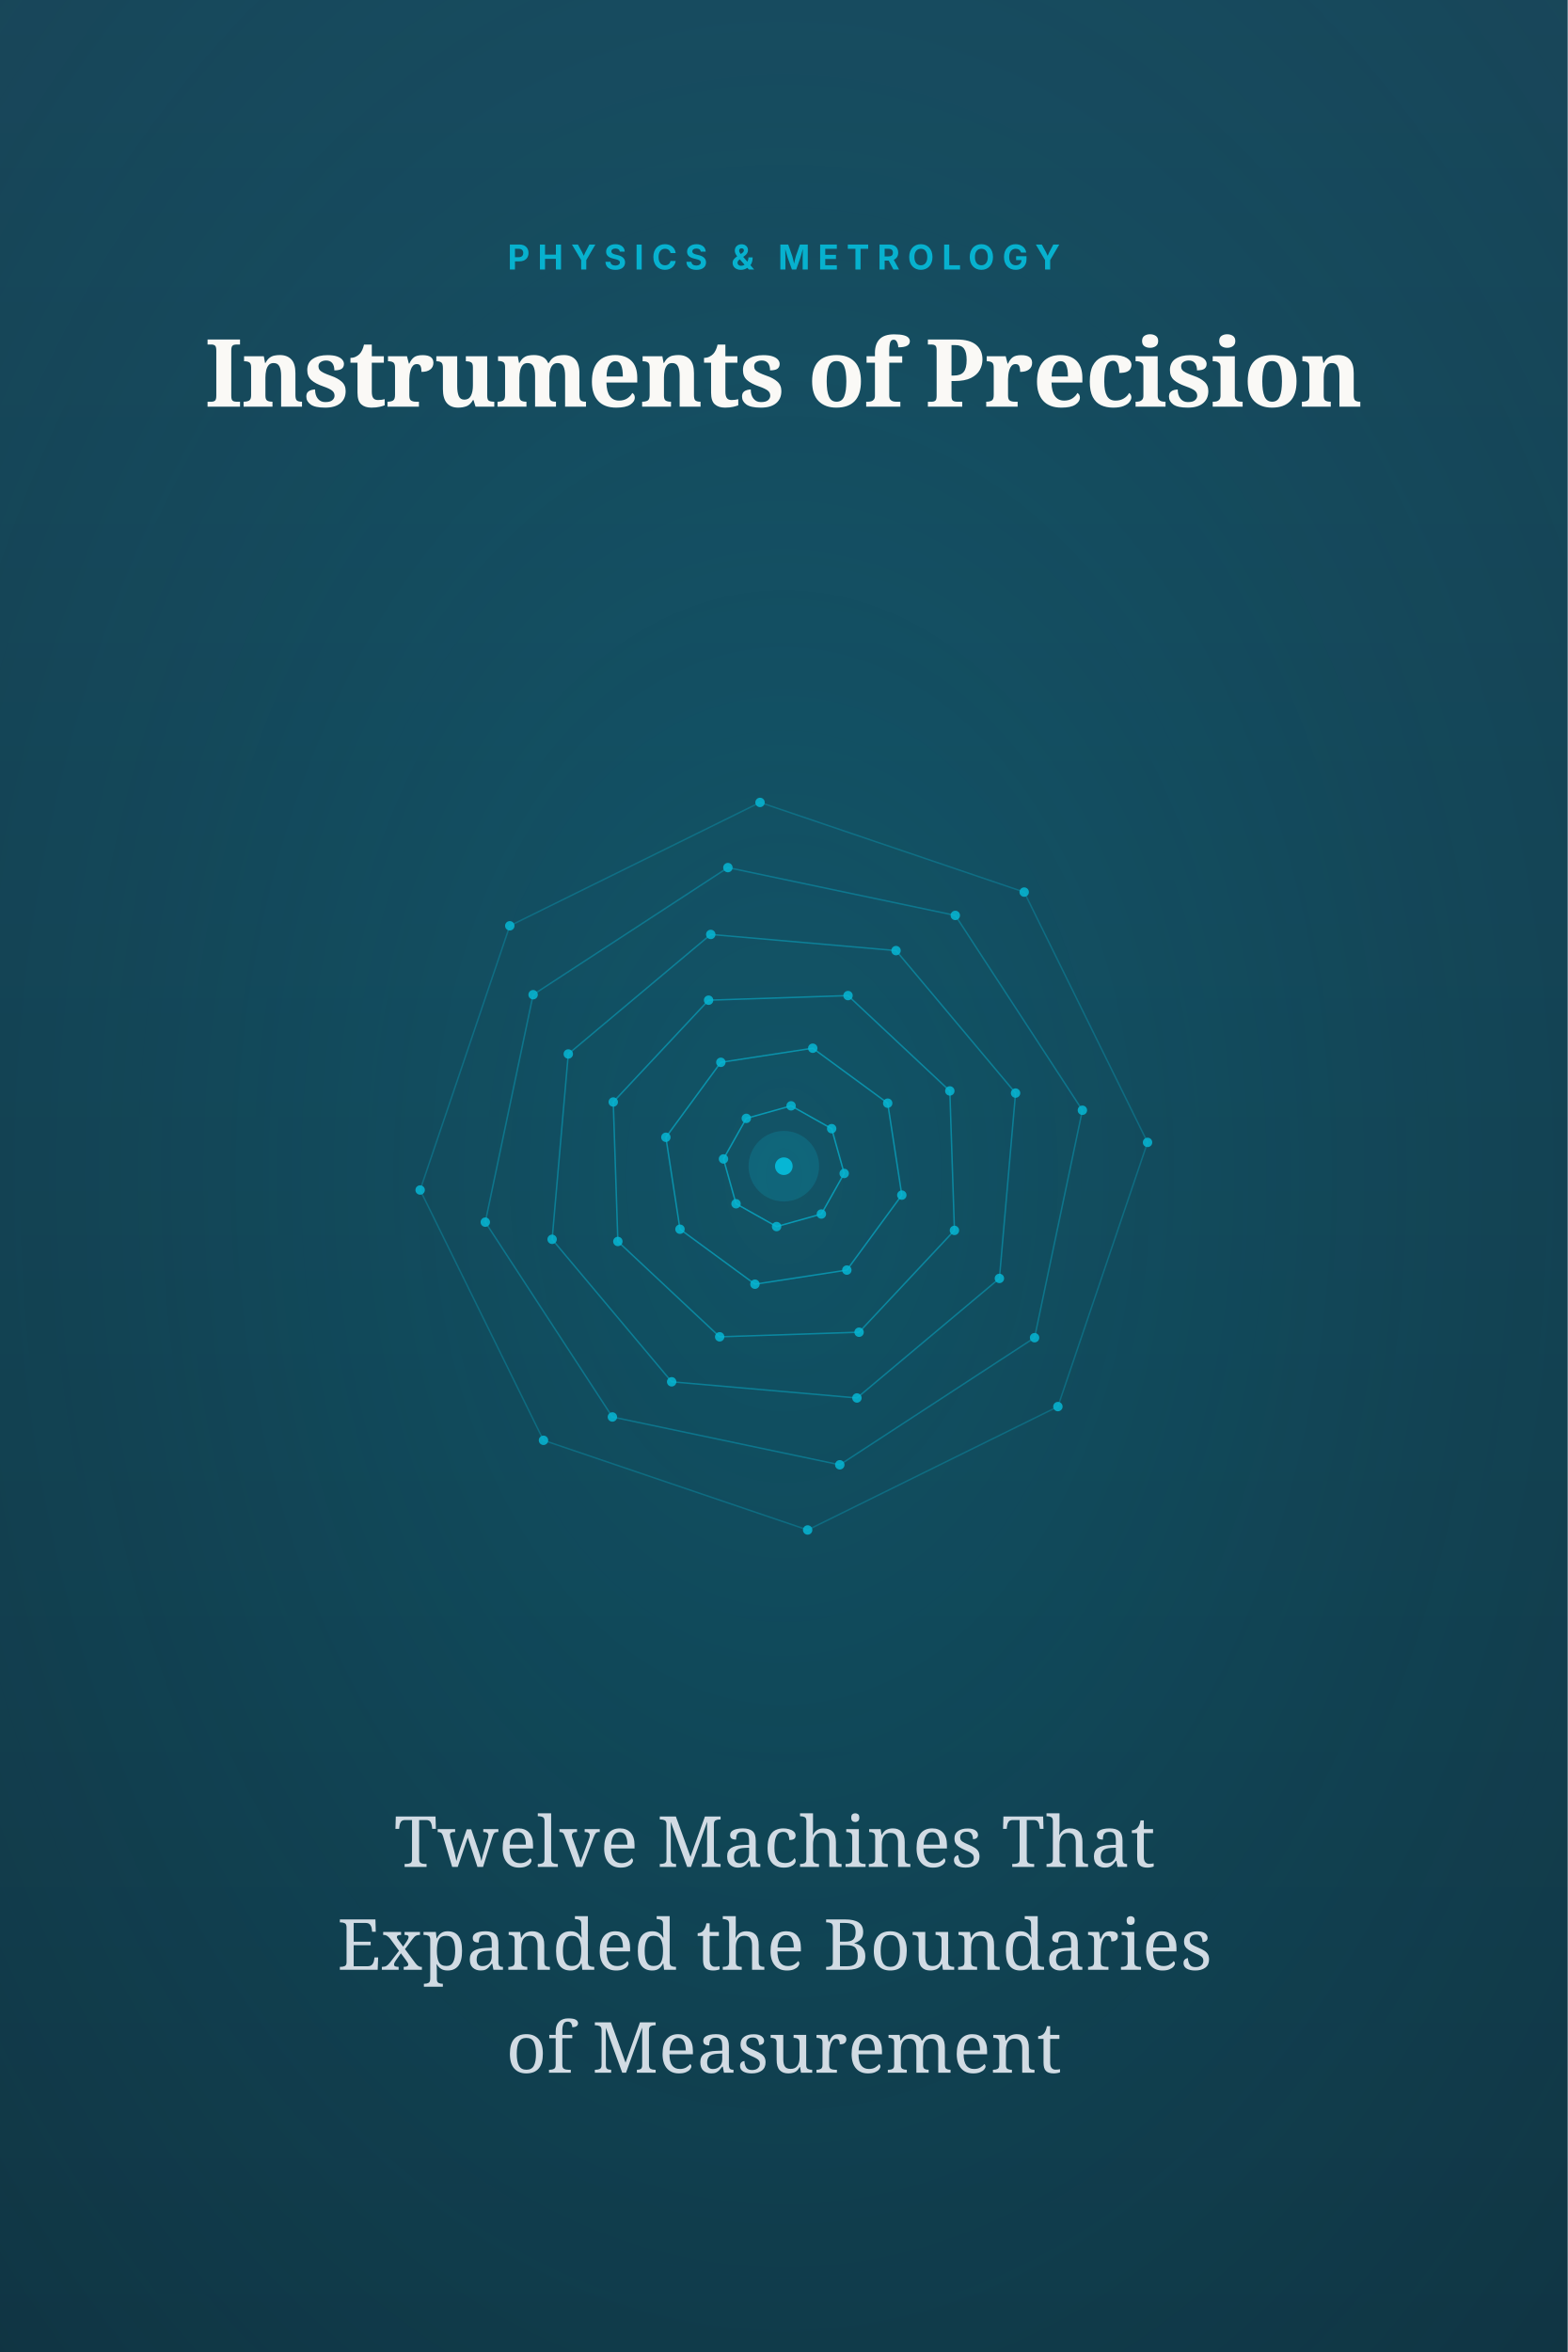
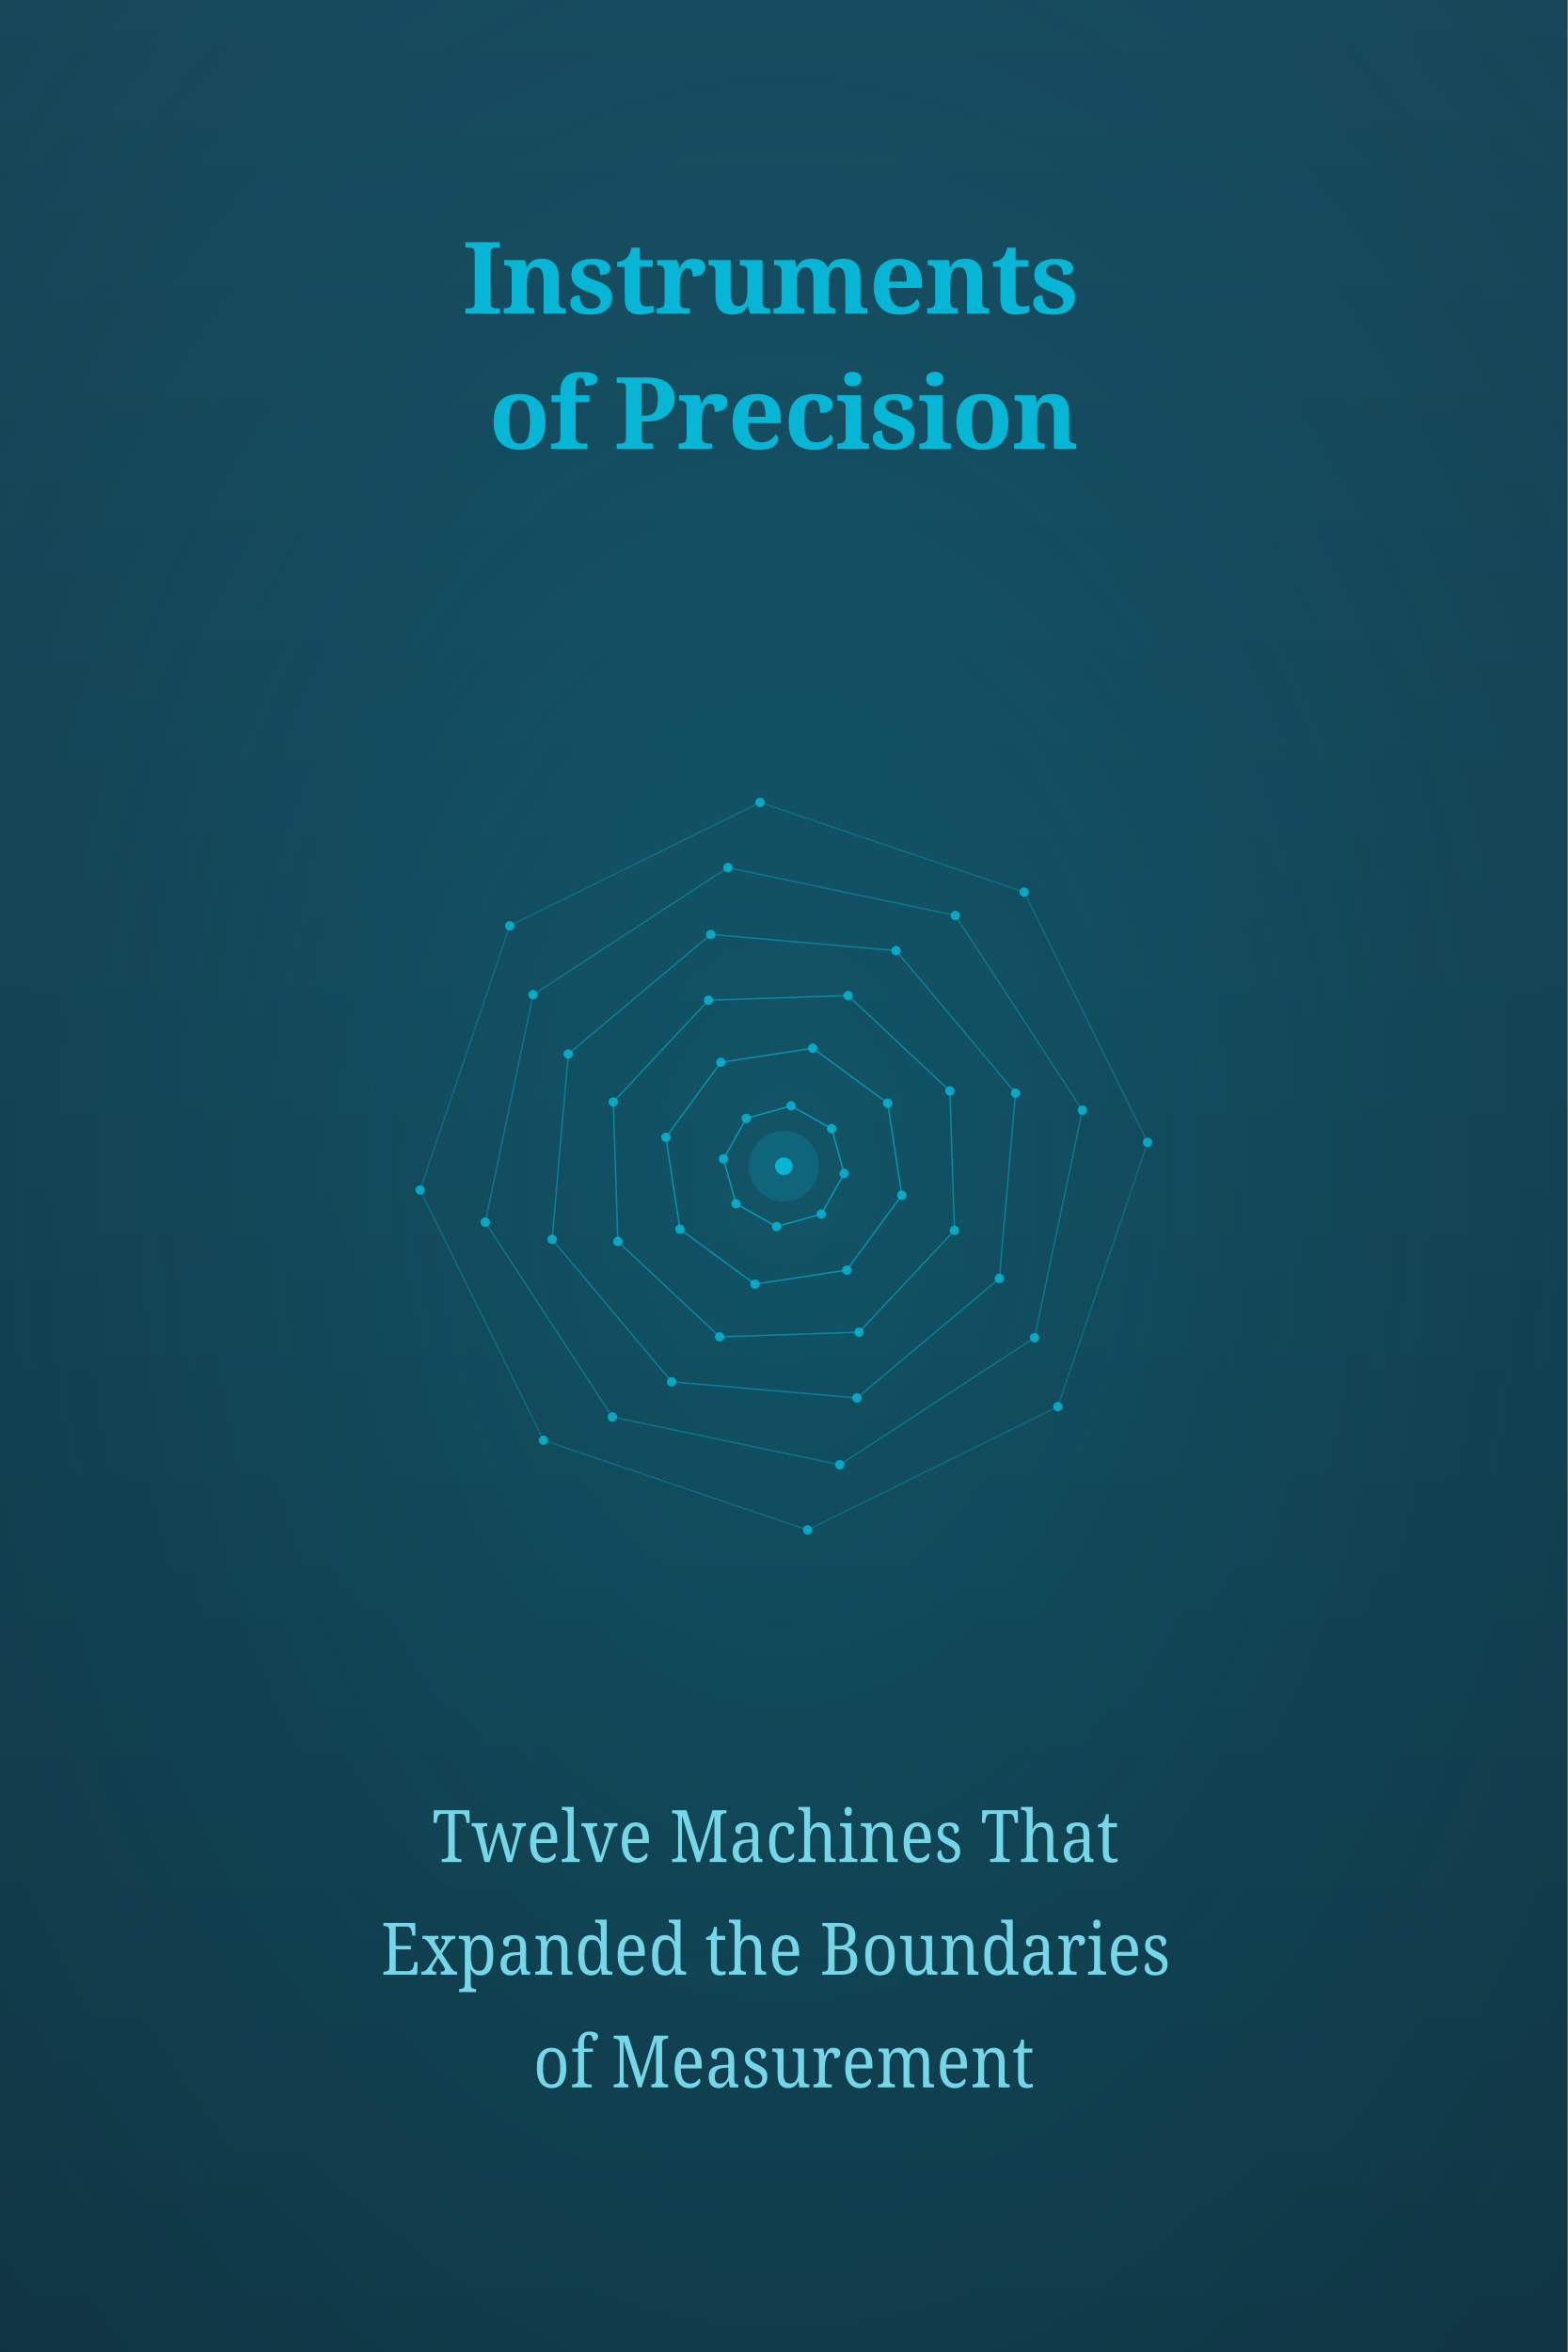
<svg xmlns="http://www.w3.org/2000/svg" viewBox="0 0 1600 2400" width="100%" height="100%">
  <defs>
    <linearGradient id="bg-instruments-of-precision" x1="0%" y1="0%" x2="0%" y2="100%">
      <stop offset="0%" stop-color="#193b4d" />
      <stop offset="60%" stop-color="#142f3d" />
      <stop offset="100%" stop-color="#112835" />
    </linearGradient>
    <radialGradient id="halo-instruments-of-precision" cx="50%" cy="50%" r="75%">
      <stop offset="0%" stop-color="#06b6d4" stop-opacity="0.26" />
      <stop offset="55%" stop-color="#06b6d4" stop-opacity="0.15" />
      <stop offset="100%" stop-color="#06b6d4" stop-opacity="0.08" />
    </radialGradient>
  </defs>
  <rect width="1600" height="2400" fill="url(#bg-instruments-of-precision)" />
  <rect width="1600" height="2400" fill="url(#halo-instruments-of-precision)" />
-   <g text-anchor="middle" font-family="'Inter', -apple-system, BlinkMacSystemFont, sans-serif">
-     <text x="800" y="275" font-size="35" font-weight="700" letter-spacing="8" fill="#06b6d4" opacity="0.95">PHYSICS &amp; METROLOGY</text>
-   </g>
  <g text-anchor="middle">
-     <text x="800" y="415" font-family="'Literata', Georgia, serif" font-size="96" font-weight="700" letter-spacing="-0.01em" fill="#faf9f6">Instruments of Precision</text>
+     <text x="800" y="320" font-family="'Literata', Georgia, serif" font-size="102" font-weight="700" letter-spacing="-0.01em" fill="#06b6d4">
+       <tspan x="800" dy="0">Instruments</tspan>
+       <tspan x="800" dy="138">of Precision</tspan>
+     </text>
  </g>
  <g class="emblem-lattice" transform="translate(0, -210)">
    <circle cx="861.6" cy="1407.4" r="4.8" fill="#06b6d4" opacity="0.85" />
    <circle cx="838.3" cy="1448.8" r="4.8" fill="#06b6d4" opacity="0.85" />
    <circle cx="792.6" cy="1461.6" r="4.8" fill="#06b6d4" opacity="0.85" />
    <circle cx="751.2" cy="1438.3" r="4.8" fill="#06b6d4" opacity="0.85" />
    <circle cx="738.4" cy="1392.6" r="4.8" fill="#06b6d4" opacity="0.85" />
    <circle cx="761.7" cy="1351.2" r="4.8" fill="#06b6d4" opacity="0.85" />
    <circle cx="807.4" cy="1338.4" r="4.8" fill="#06b6d4" opacity="0.85" />
    <circle cx="848.8" cy="1361.7" r="4.8" fill="#06b6d4" opacity="0.85" />
    <polygon points="861.6,1407.4 838.3,1448.8 792.6,1461.6 751.2,1438.3 738.4,1392.6 761.7,1351.2 807.4,1338.4 848.8,1361.7" stroke="#06b6d4" stroke-width="1.5" fill="none" opacity="0.70" />
    <circle cx="920.4" cy="1429.5" r="4.8" fill="#06b6d4" opacity="0.85" />
    <circle cx="864.3" cy="1506.0" r="4.8" fill="#06b6d4" opacity="0.85" />
    <circle cx="770.5" cy="1520.4" r="4.8" fill="#06b6d4" opacity="0.85" />
    <circle cx="694.0" cy="1464.3" r="4.8" fill="#06b6d4" opacity="0.85" />
    <circle cx="679.6" cy="1370.5" r="4.8" fill="#06b6d4" opacity="0.85" />
    <circle cx="735.7" cy="1294.0" r="4.8" fill="#06b6d4" opacity="0.85" />
    <circle cx="829.5" cy="1279.6" r="4.8" fill="#06b6d4" opacity="0.85" />
    <circle cx="906.0" cy="1335.7" r="4.8" fill="#06b6d4" opacity="0.85" />
    <polygon points="920.4,1429.5 864.3,1506.0 770.5,1520.4 694.0,1464.3 679.6,1370.5 735.7,1294.0 829.5,1279.6 906.0,1335.7" stroke="#06b6d4" stroke-width="1.5" fill="none" opacity="0.62" />
    <circle cx="974.1" cy="1465.5" r="4.8" fill="#06b6d4" opacity="0.85" />
    <circle cx="876.8" cy="1569.4" r="4.8" fill="#06b6d4" opacity="0.85" />
    <circle cx="734.5" cy="1574.1" r="4.8" fill="#06b6d4" opacity="0.85" />
    <circle cx="630.6" cy="1476.8" r="4.8" fill="#06b6d4" opacity="0.85" />
    <circle cx="625.9" cy="1334.5" r="4.8" fill="#06b6d4" opacity="0.85" />
    <circle cx="723.2" cy="1230.6" r="4.8" fill="#06b6d4" opacity="0.85" />
    <circle cx="865.5" cy="1225.9" r="4.8" fill="#06b6d4" opacity="0.85" />
    <circle cx="969.4" cy="1323.2" r="4.8" fill="#06b6d4" opacity="0.85" />
    <polygon points="974.1,1465.5 876.8,1569.4 734.5,1574.1 630.6,1476.8 625.9,1334.5 723.2,1230.6 865.5,1225.9 969.4,1323.2" stroke="#06b6d4" stroke-width="1.5" fill="none" opacity="0.54" />
    <circle cx="1020.0" cy="1514.5" r="4.8" fill="#06b6d4" opacity="0.85" />
    <circle cx="874.6" cy="1636.5" r="4.8" fill="#06b6d4" opacity="0.85" />
    <circle cx="685.5" cy="1620.0" r="4.8" fill="#06b6d4" opacity="0.85" />
    <circle cx="563.5" cy="1474.6" r="4.8" fill="#06b6d4" opacity="0.85" />
    <circle cx="580.0" cy="1285.5" r="4.8" fill="#06b6d4" opacity="0.85" />
    <circle cx="725.4" cy="1163.5" r="4.8" fill="#06b6d4" opacity="0.85" />
    <circle cx="914.5" cy="1180.0" r="4.8" fill="#06b6d4" opacity="0.85" />
    <circle cx="1036.5" cy="1325.4" r="4.8" fill="#06b6d4" opacity="0.85" />
    <polygon points="1020.0,1514.5 874.6,1636.5 685.5,1620.0 563.5,1474.6 580.0,1285.5 725.4,1163.5 914.5,1180.0 1036.5,1325.4" stroke="#06b6d4" stroke-width="1.5" fill="none" opacity="0.46" />
    <circle cx="1055.9" cy="1575.0" r="4.8" fill="#06b6d4" opacity="0.85" />
    <circle cx="857.1" cy="1704.7" r="4.8" fill="#06b6d4" opacity="0.85" />
    <circle cx="625.0" cy="1655.9" r="4.8" fill="#06b6d4" opacity="0.85" />
    <circle cx="495.3" cy="1457.1" r="4.8" fill="#06b6d4" opacity="0.85" />
    <circle cx="544.1" cy="1225.0" r="4.8" fill="#06b6d4" opacity="0.85" />
    <circle cx="742.9" cy="1095.3" r="4.8" fill="#06b6d4" opacity="0.85" />
    <circle cx="975.0" cy="1144.1" r="4.8" fill="#06b6d4" opacity="0.85" />
    <circle cx="1104.7" cy="1342.9" r="4.8" fill="#06b6d4" opacity="0.85" />
    <polygon points="1055.9,1575.0 857.1,1704.7 625.0,1655.9 495.3,1457.1 544.1,1225.0 742.9,1095.3 975.0,1144.1 1104.7,1342.9" stroke="#06b6d4" stroke-width="1.5" fill="none" opacity="0.38" />
    <circle cx="1079.7" cy="1645.3" r="4.8" fill="#06b6d4" opacity="0.85" />
    <circle cx="824.3" cy="1771.2" r="4.8" fill="#06b6d4" opacity="0.85" />
    <circle cx="554.7" cy="1679.7" r="4.8" fill="#06b6d4" opacity="0.85" />
    <circle cx="428.8" cy="1424.3" r="4.8" fill="#06b6d4" opacity="0.85" />
    <circle cx="520.3" cy="1154.7" r="4.8" fill="#06b6d4" opacity="0.85" />
    <circle cx="775.7" cy="1028.8" r="4.8" fill="#06b6d4" opacity="0.85" />
    <circle cx="1045.3" cy="1120.3" r="4.8" fill="#06b6d4" opacity="0.85" />
    <circle cx="1171.2" cy="1375.7" r="4.8" fill="#06b6d4" opacity="0.85" />
    <polygon points="1079.7,1645.3 824.3,1771.2 554.7,1679.7 428.8,1424.3 520.3,1154.7 775.7,1028.8 1045.3,1120.3 1171.2,1375.7" stroke="#06b6d4" stroke-width="1.5" fill="none" opacity="0.30" />
    <circle cx="800" cy="1400" r="36" fill="#06b6d4" opacity="0.18" />
    <circle cx="800" cy="1400" r="9" fill="#06b6d4" />
  </g>
-   <g text-anchor="middle">
-     <text x="800" y="1905" font-family="'Literata', Georgia, serif" font-size="72" font-weight="500" letter-spacing="0.005em" fill="#e2e8f0" opacity="0.92">
+   <g text-anchor="middle" transform="translate(800, 0) scale(0.87, 1) translate(-800, 0)">
+     <text x="800" y="1900" font-family="'Literata', Georgia, serif" font-size="74" font-weight="300" letter-spacing="0.01em" fill="#74d6e7">
      <tspan x="800" dy="0">Twelve Machines That</tspan>
-       <tspan x="800" dy="105">Expanded the Boundaries</tspan>
-       <tspan x="800" dy="105">of Measurement</tspan>
+       <tspan x="800" dy="115">Expanded the Boundaries</tspan>
+       <tspan x="800" dy="115">of Measurement</tspan>
    </text>
  </g>
</svg>
